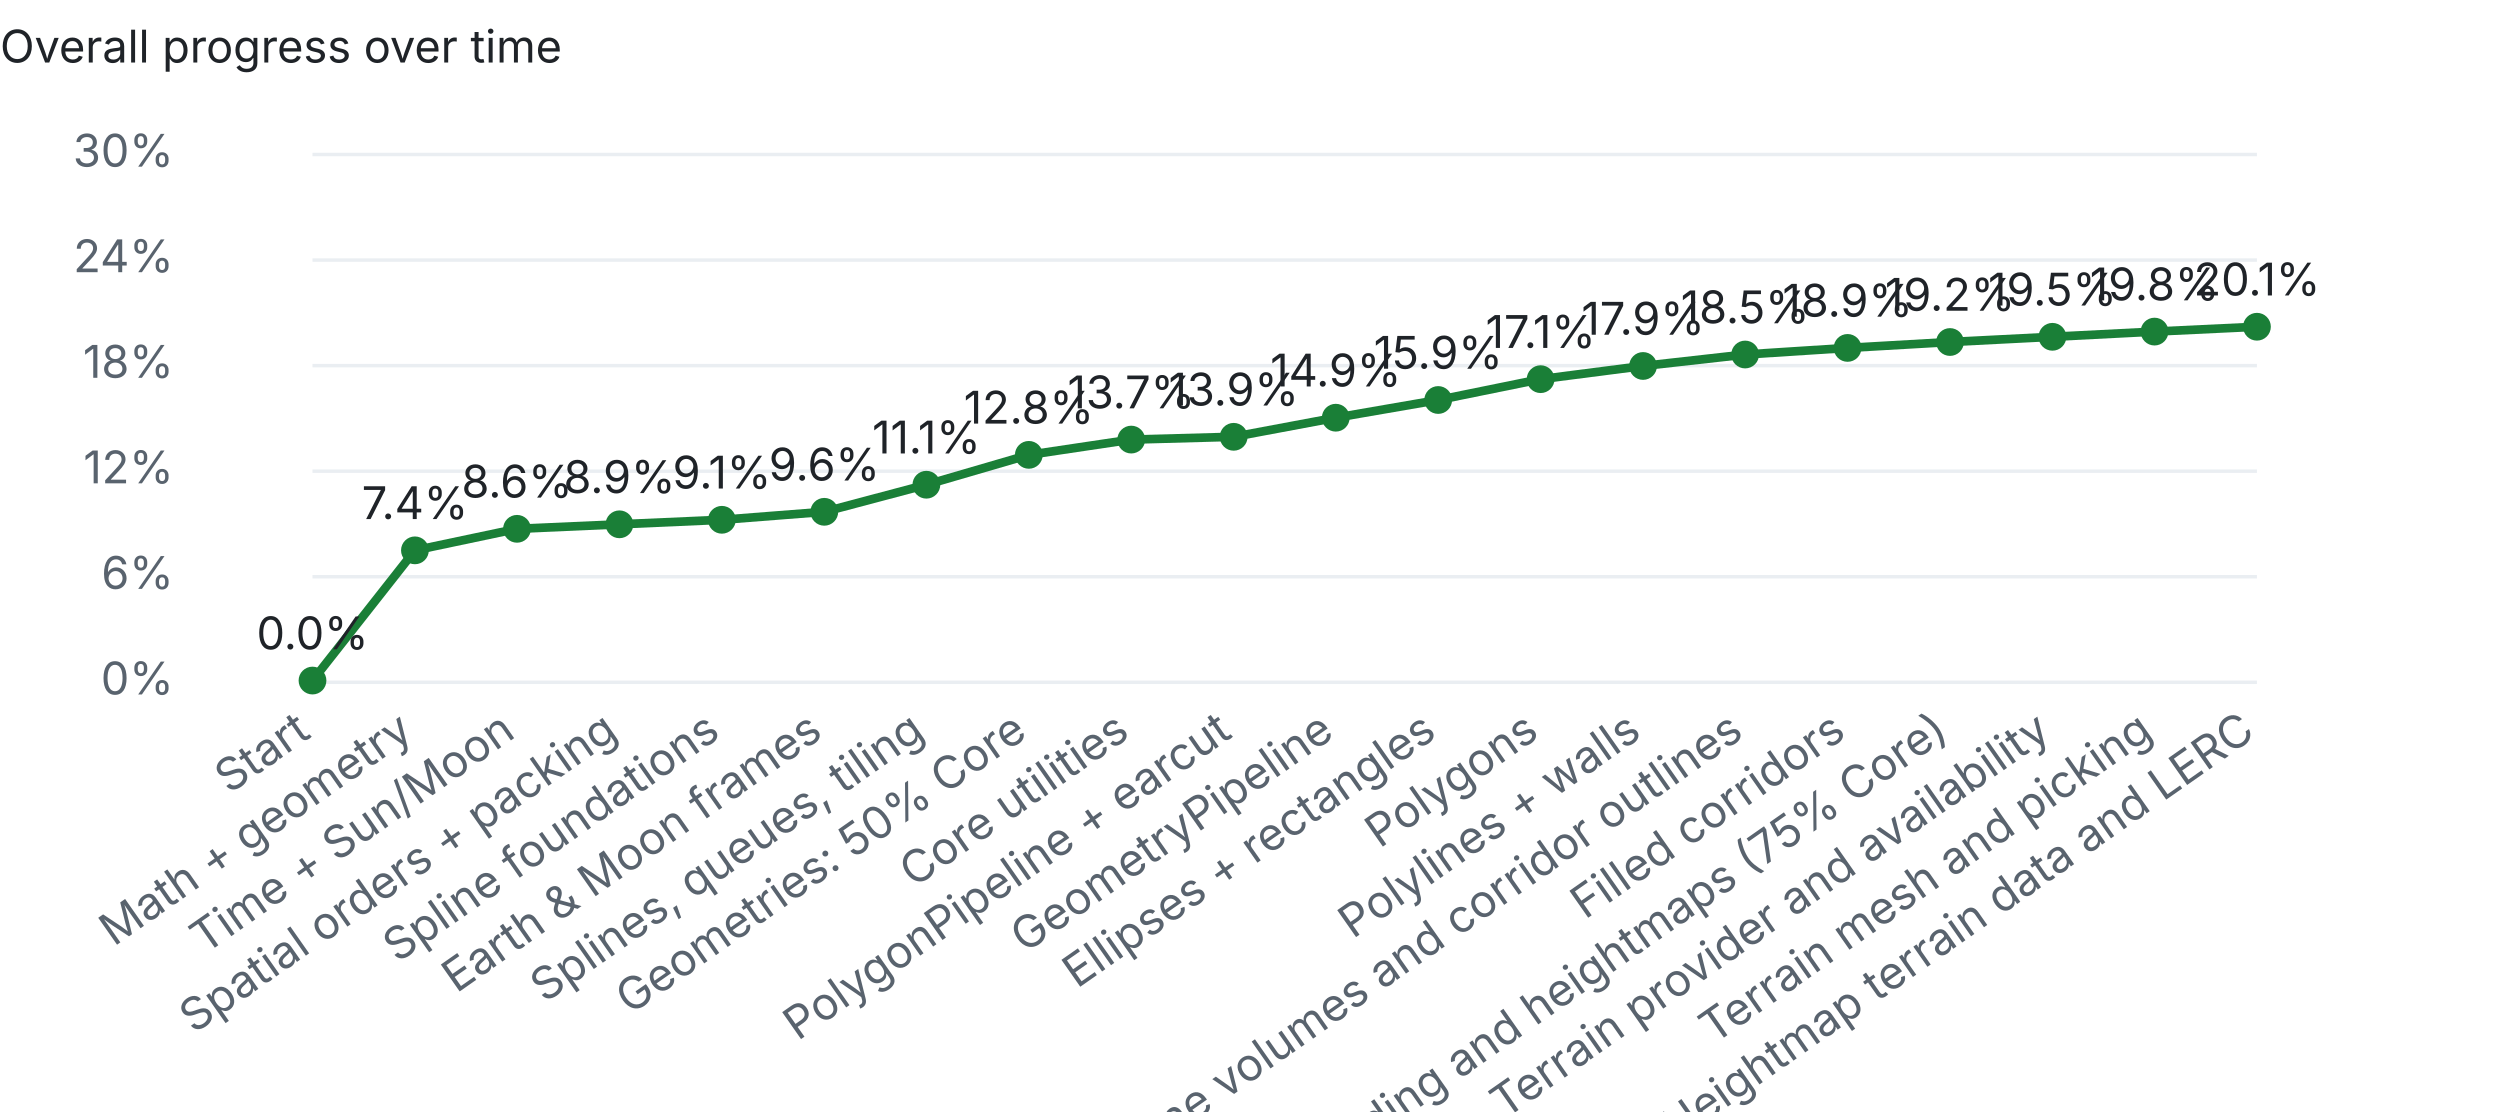
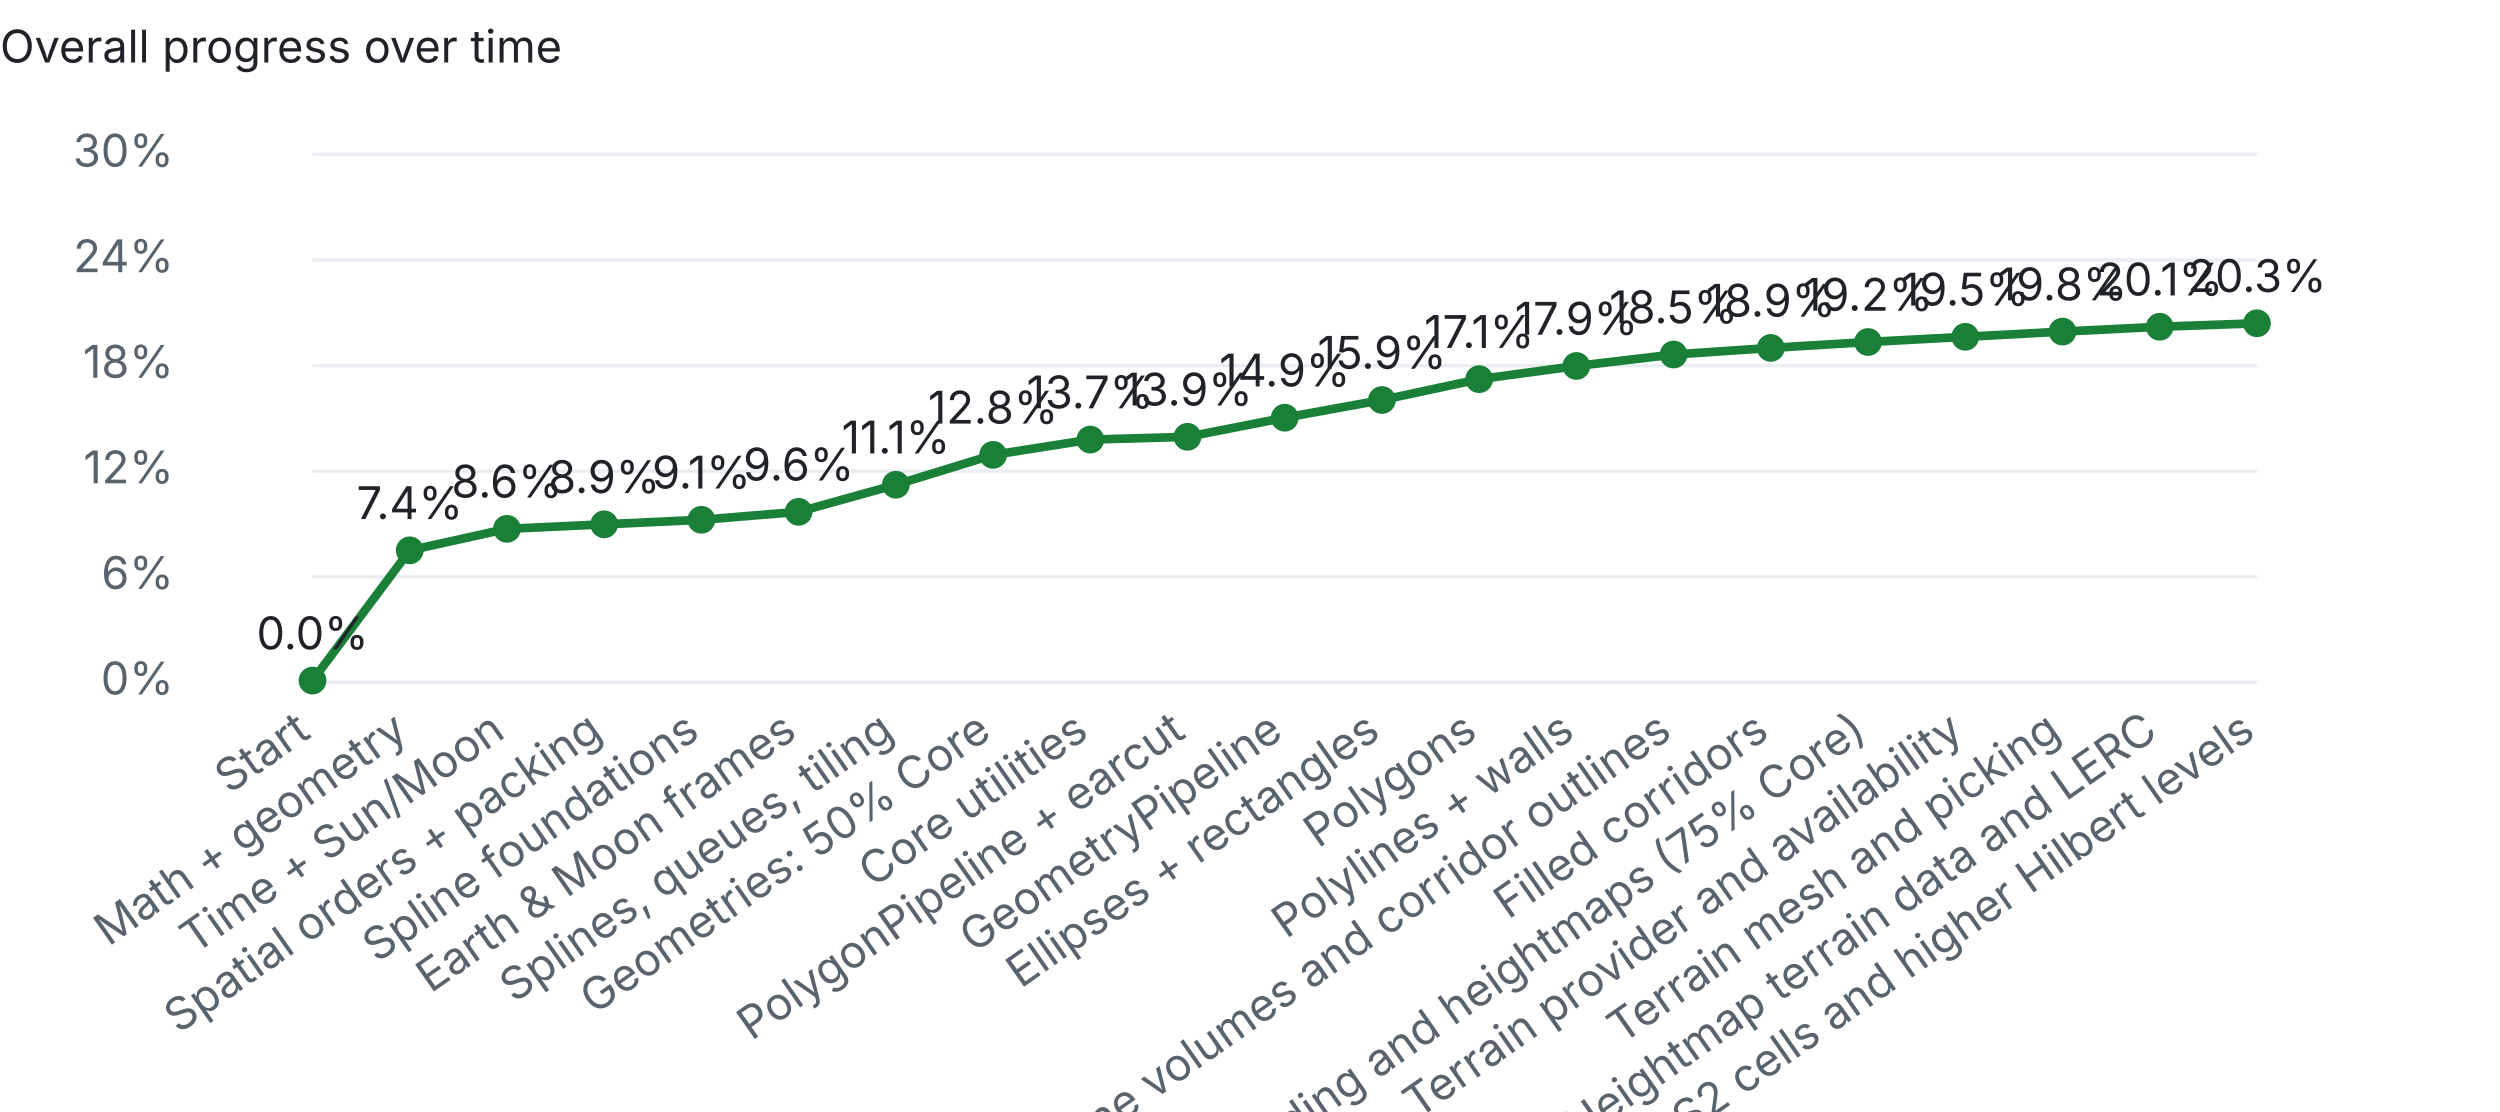
<svg xmlns="http://www.w3.org/2000/svg" width="720" height="320" viewBox="0 0 720 320">
  <style>text{font:13px system-ui,-apple-system,Segoe UI,sans-serif;fill:#1f2328}.dim{fill:#59636e}.bg{fill:#eaeef2}.done{fill:#1a7f37}.part{fill:#d4a72c}@media (prefers-color-scheme:dark){text{fill:#e6edf3}.dim{fill:#9198a1}.bg{fill:#30363d}.done{fill:#3fb950}}</style>
  <text x="0" y="18" font-weight="600">Overall progress over time</text>
  <rect class="bg" x="90" y="196.0" width="560" height="1" />
  <text class="dim" x="50" y="200.0" text-anchor="end">0%</text>
  <rect class="bg" x="90" y="165.6" width="560" height="1" />
  <text class="dim" x="50" y="169.6" text-anchor="end">6%</text>
  <rect class="bg" x="90" y="135.2" width="560" height="1" />
  <text class="dim" x="50" y="139.2" text-anchor="end">12%</text>
  <rect class="bg" x="90" y="104.8" width="560" height="1" />
  <text class="dim" x="50" y="108.8" text-anchor="end">18%</text>
  <rect class="bg" x="90" y="74.4" width="560" height="1" />
  <text class="dim" x="50" y="78.4" text-anchor="end">24%</text>
  <rect class="bg" x="90" y="44.0" width="560" height="1" />
  <text class="dim" x="50" y="48.0" text-anchor="end">30%</text>
-   <polyline points="90.0,196.0 119.5,158.5 148.9,152.3 178.4,151.0 207.9,149.7 237.4,147.4 266.8,139.6 296.3,131.0 325.8,126.6 355.3,125.8 384.7,120.3 414.2,115.2 443.7,109.2 473.2,105.4 502.6,102.1 532.1,100.2 561.6,98.5 591.1,97.0 620.5,95.5 650.0,94.1" fill="none" stroke="#1a7f37" stroke-width="2.5" />
+   <polyline points="90.0,196.0 118.0,158.5 146.0,152.3 174.0,151.0 202.0,149.7 230.0,147.4 258.0,139.6 286.0,131.0 314.0,126.6 342.0,125.8 370.0,120.3 398.0,115.2 426.0,109.2 454.0,105.4 482.0,102.1 510.0,100.2 538.0,98.5 566.0,97.0 594.0,95.5 622.0,94.1 650.0,93.1" fill="none" stroke="#1a7f37" stroke-width="2.5" />
  <circle class="done" cx="90.0" cy="196.0" r="4" />
  <text class="dim" x="90.0" y="212" text-anchor="end" transform="rotate(-35 90.0 212)">Start</text>
  <text x="90.0" y="187.0" text-anchor="middle">0.0%</text>
-   <circle class="done" cx="119.5" cy="158.5" r="4" />
-   <text class="dim" x="119.5" y="212" text-anchor="end" transform="rotate(-35 119.5 212)">Math + geometry</text>
-   <text x="119.5" y="149.5" text-anchor="middle">7.4%</text>
-   <circle class="done" cx="148.9" cy="152.3" r="4" />
-   <text class="dim" x="148.9" y="212" text-anchor="end" transform="rotate(-35 148.9 212)">Time + Sun/Moon</text>
-   <text x="148.9" y="143.3" text-anchor="middle">8.6%</text>
-   <circle class="done" cx="178.4" cy="151.0" r="4" />
-   <text class="dim" x="178.4" y="212" text-anchor="end" transform="rotate(-35 178.4 212)">Spatial orders + packing</text>
-   <text x="178.4" y="142.0" text-anchor="middle">8.9%</text>
-   <circle class="done" cx="207.9" cy="149.7" r="4" />
-   <text class="dim" x="207.9" y="212" text-anchor="end" transform="rotate(-35 207.9 212)">Spline foundations</text>
-   <text x="207.9" y="140.7" text-anchor="middle">9.1%</text>
-   <circle class="done" cx="237.4" cy="147.4" r="4" />
-   <text class="dim" x="237.4" y="212" text-anchor="end" transform="rotate(-35 237.4 212)">Earth &amp; Moon frames</text>
-   <text x="237.4" y="138.4" text-anchor="middle">9.6%</text>
-   <circle class="done" cx="266.8" cy="139.6" r="4" />
-   <text class="dim" x="266.8" y="212" text-anchor="end" transform="rotate(-35 266.8 212)">Splines, queues, tiling</text>
-   <text x="266.8" y="130.6" text-anchor="middle">11.1%</text>
-   <circle class="done" cx="296.3" cy="131.0" r="4" />
-   <text class="dim" x="296.3" y="212" text-anchor="end" transform="rotate(-35 296.3 212)">Geometries: 50% Core</text>
-   <text x="296.3" y="122.0" text-anchor="middle">12.8%</text>
-   <circle class="done" cx="325.8" cy="126.6" r="4" />
-   <text class="dim" x="325.8" y="212" text-anchor="end" transform="rotate(-35 325.8 212)">Core utilities</text>
-   <text x="325.8" y="117.6" text-anchor="middle">13.7%</text>
-   <circle class="done" cx="355.3" cy="125.8" r="4" />
-   <text class="dim" x="355.3" y="212" text-anchor="end" transform="rotate(-35 355.3 212)">PolygonPipeline + earcut</text>
-   <text x="355.3" y="116.8" text-anchor="middle">13.9%</text>
-   <circle class="done" cx="384.7" cy="120.3" r="4" />
-   <text class="dim" x="384.7" y="212" text-anchor="end" transform="rotate(-35 384.7 212)">GeometryPipeline</text>
-   <text x="384.7" y="111.3" text-anchor="middle">14.9%</text>
-   <circle class="done" cx="414.2" cy="115.2" r="4" />
-   <text class="dim" x="414.2" y="212" text-anchor="end" transform="rotate(-35 414.2 212)">Ellipses + rectangles</text>
-   <text x="414.2" y="106.2" text-anchor="middle">15.9%</text>
-   <circle class="done" cx="443.7" cy="109.2" r="4" />
-   <text class="dim" x="443.7" y="212" text-anchor="end" transform="rotate(-35 443.7 212)">Polygons</text>
-   <text x="443.7" y="100.2" text-anchor="middle">17.1%</text>
-   <circle class="done" cx="473.2" cy="105.4" r="4" />
-   <text class="dim" x="473.2" y="212" text-anchor="end" transform="rotate(-35 473.2 212)">Polylines + walls</text>
-   <text x="473.2" y="96.4" text-anchor="middle">17.9%</text>
-   <circle class="done" cx="502.6" cy="102.1" r="4" />
-   <text class="dim" x="502.6" y="212" text-anchor="end" transform="rotate(-35 502.6 212)">Polyline volumes and corridor outlines</text>
-   <text x="502.6" y="93.1" text-anchor="middle">18.5%</text>
-   <circle class="done" cx="532.1" cy="100.2" r="4" />
-   <text class="dim" x="532.1" y="212" text-anchor="end" transform="rotate(-35 532.1 212)">Filled corridors</text>
-   <text x="532.1" y="91.2" text-anchor="middle">18.9%</text>
-   <circle class="done" cx="561.6" cy="98.5" r="4" />
-   <text class="dim" x="561.6" y="212" text-anchor="end" transform="rotate(-35 561.6 212)">Terrain encoding and heightmaps (75% Core)</text>
-   <text x="561.6" y="89.5" text-anchor="middle">19.2%</text>
-   <circle class="done" cx="591.1" cy="97.0" r="4" />
-   <text class="dim" x="591.1" y="212" text-anchor="end" transform="rotate(-35 591.1 212)">Terrain provider and availability</text>
-   <text x="591.1" y="88.0" text-anchor="middle">19.5%</text>
-   <circle class="done" cx="620.5" cy="95.5" r="4" />
-   <text class="dim" x="620.5" y="212" text-anchor="end" transform="rotate(-35 620.5 212)">Terrain mesh and picking</text>
-   <text x="620.5" y="86.5" text-anchor="middle">19.8%</text>
-   <circle class="done" cx="650.0" cy="94.1" r="4" />
-   <text class="dim" x="650.0" y="212" text-anchor="end" transform="rotate(-35 650.0 212)">Heightmap terrain data and LERC</text>
-   <text x="650.0" y="85.1" text-anchor="middle">20.1%</text>
+   <circle class="done" cx="118.0" cy="158.5" r="4" />
+   <text class="dim" x="118.0" y="212" text-anchor="end" transform="rotate(-35 118.0 212)">Math + geometry</text>
+   <text x="118.0" y="149.5" text-anchor="middle">7.4%</text>
+   <circle class="done" cx="146.0" cy="152.3" r="4" />
+   <text class="dim" x="146.0" y="212" text-anchor="end" transform="rotate(-35 146.0 212)">Time + Sun/Moon</text>
+   <text x="146.0" y="143.3" text-anchor="middle">8.6%</text>
+   <circle class="done" cx="174.0" cy="151.0" r="4" />
+   <text class="dim" x="174.0" y="212" text-anchor="end" transform="rotate(-35 174.0 212)">Spatial orders + packing</text>
+   <text x="174.0" y="142.0" text-anchor="middle">8.9%</text>
+   <circle class="done" cx="202.0" cy="149.7" r="4" />
+   <text class="dim" x="202.0" y="212" text-anchor="end" transform="rotate(-35 202.0 212)">Spline foundations</text>
+   <text x="202.0" y="140.7" text-anchor="middle">9.1%</text>
+   <circle class="done" cx="230.0" cy="147.4" r="4" />
+   <text class="dim" x="230.0" y="212" text-anchor="end" transform="rotate(-35 230.0 212)">Earth &amp; Moon frames</text>
+   <text x="230.0" y="138.4" text-anchor="middle">9.6%</text>
+   <circle class="done" cx="258.0" cy="139.6" r="4" />
+   <text class="dim" x="258.0" y="212" text-anchor="end" transform="rotate(-35 258.0 212)">Splines, queues, tiling</text>
+   <text x="258.0" y="130.6" text-anchor="middle">11.1%</text>
+   <circle class="done" cx="286.0" cy="131.0" r="4" />
+   <text class="dim" x="286.0" y="212" text-anchor="end" transform="rotate(-35 286.0 212)">Geometries: 50% Core</text>
+   <text x="286.0" y="122.0" text-anchor="middle">12.8%</text>
+   <circle class="done" cx="314.0" cy="126.6" r="4" />
+   <text class="dim" x="314.0" y="212" text-anchor="end" transform="rotate(-35 314.0 212)">Core utilities</text>
+   <text x="314.0" y="117.6" text-anchor="middle">13.7%</text>
+   <circle class="done" cx="342.0" cy="125.8" r="4" />
+   <text class="dim" x="342.0" y="212" text-anchor="end" transform="rotate(-35 342.0 212)">PolygonPipeline + earcut</text>
+   <text x="342.0" y="116.8" text-anchor="middle">13.9%</text>
+   <circle class="done" cx="370.0" cy="120.3" r="4" />
+   <text class="dim" x="370.0" y="212" text-anchor="end" transform="rotate(-35 370.0 212)">GeometryPipeline</text>
+   <text x="370.0" y="111.3" text-anchor="middle">14.9%</text>
+   <circle class="done" cx="398.0" cy="115.2" r="4" />
+   <text class="dim" x="398.0" y="212" text-anchor="end" transform="rotate(-35 398.0 212)">Ellipses + rectangles</text>
+   <text x="398.0" y="106.2" text-anchor="middle">15.9%</text>
+   <circle class="done" cx="426.0" cy="109.2" r="4" />
+   <text class="dim" x="426.0" y="212" text-anchor="end" transform="rotate(-35 426.0 212)">Polygons</text>
+   <text x="426.0" y="100.2" text-anchor="middle">17.1%</text>
+   <circle class="done" cx="454.0" cy="105.4" r="4" />
+   <text class="dim" x="454.0" y="212" text-anchor="end" transform="rotate(-35 454.0 212)">Polylines + walls</text>
+   <text x="454.0" y="96.4" text-anchor="middle">17.9%</text>
+   <circle class="done" cx="482.0" cy="102.1" r="4" />
+   <text class="dim" x="482.0" y="212" text-anchor="end" transform="rotate(-35 482.0 212)">Polyline volumes and corridor outlines</text>
+   <text x="482.0" y="93.1" text-anchor="middle">18.5%</text>
+   <circle class="done" cx="510.0" cy="100.2" r="4" />
+   <text class="dim" x="510.0" y="212" text-anchor="end" transform="rotate(-35 510.0 212)">Filled corridors</text>
+   <text x="510.0" y="91.2" text-anchor="middle">18.9%</text>
+   <circle class="done" cx="538.0" cy="98.5" r="4" />
+   <text class="dim" x="538.0" y="212" text-anchor="end" transform="rotate(-35 538.0 212)">Terrain encoding and heightmaps (75% Core)</text>
+   <text x="538.0" y="89.5" text-anchor="middle">19.2%</text>
+   <circle class="done" cx="566.0" cy="97.0" r="4" />
+   <text class="dim" x="566.0" y="212" text-anchor="end" transform="rotate(-35 566.0 212)">Terrain provider and availability</text>
+   <text x="566.0" y="88.0" text-anchor="middle">19.5%</text>
+   <circle class="done" cx="594.0" cy="95.5" r="4" />
+   <text class="dim" x="594.0" y="212" text-anchor="end" transform="rotate(-35 594.0 212)">Terrain mesh and picking</text>
+   <text x="594.0" y="86.5" text-anchor="middle">19.8%</text>
+   <circle class="done" cx="622.0" cy="94.1" r="4" />
+   <text class="dim" x="622.0" y="212" text-anchor="end" transform="rotate(-35 622.0 212)">Heightmap terrain data and LERC</text>
+   <text x="622.0" y="85.1" text-anchor="middle">20.1%</text>
+   <circle class="done" cx="650.0" cy="93.1" r="4" />
+   <text class="dim" x="650.0" y="212" text-anchor="end" transform="rotate(-35 650.0 212)">S2 cells and higher Hilbert levels</text>
+   <text x="650.0" y="84.1" text-anchor="middle">20.3%</text>
</svg>
